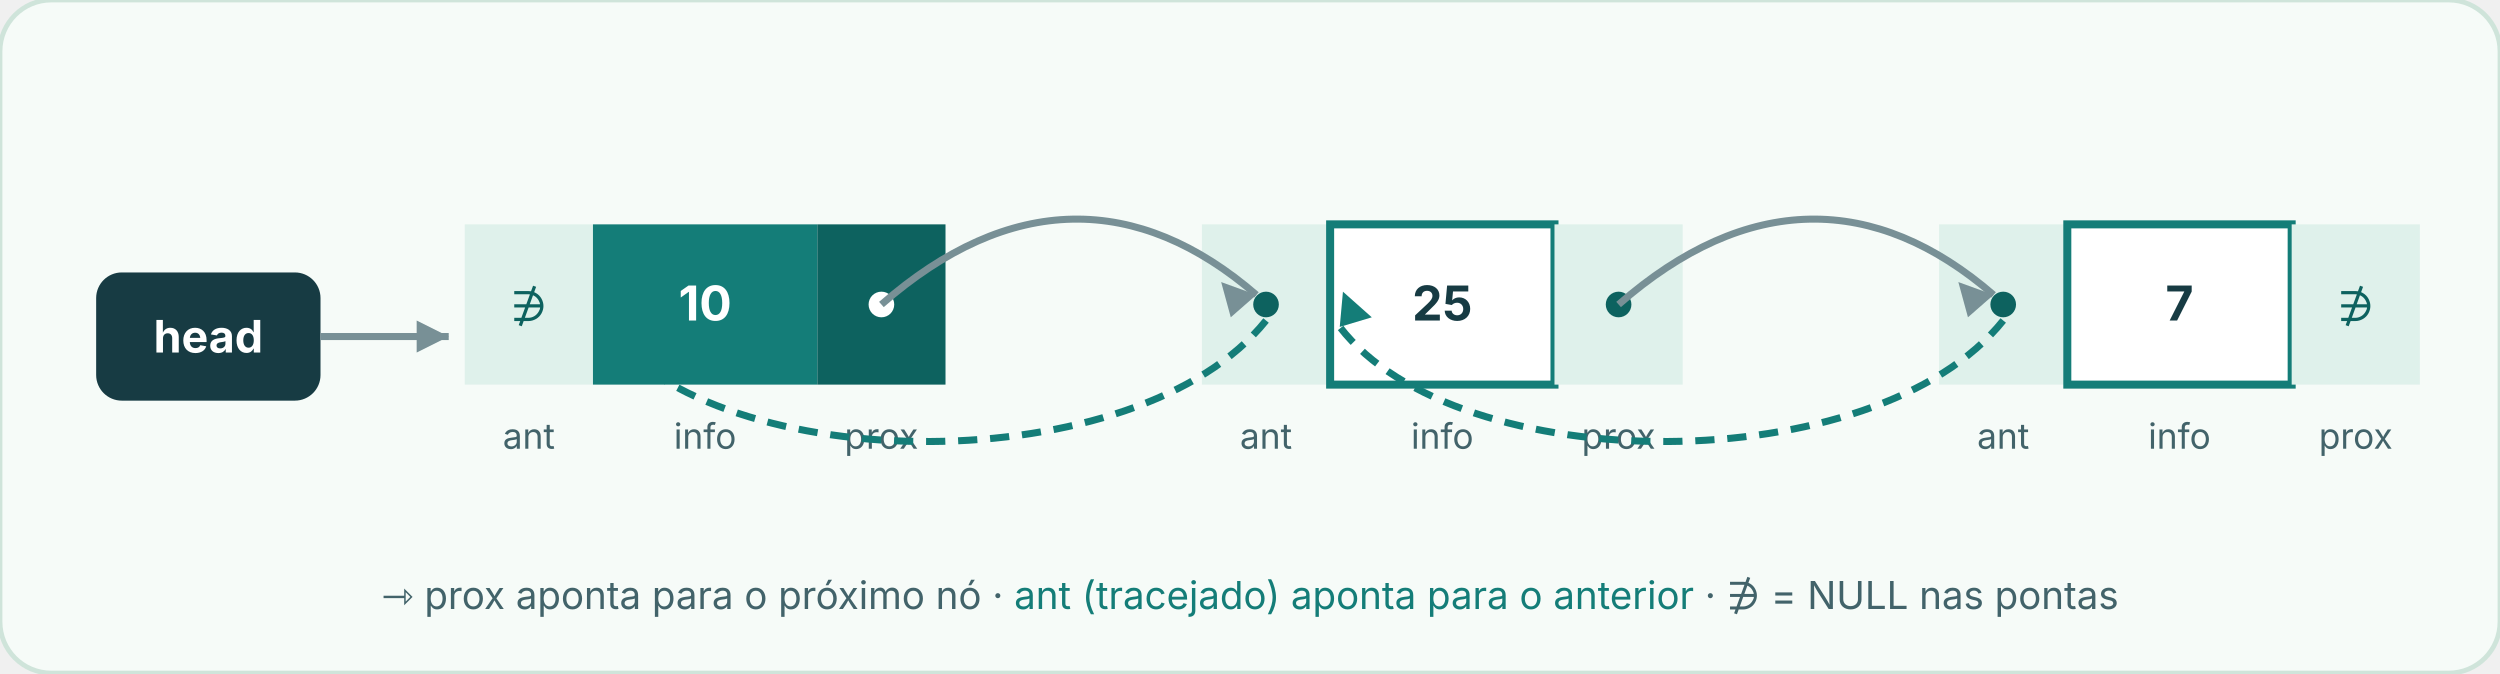
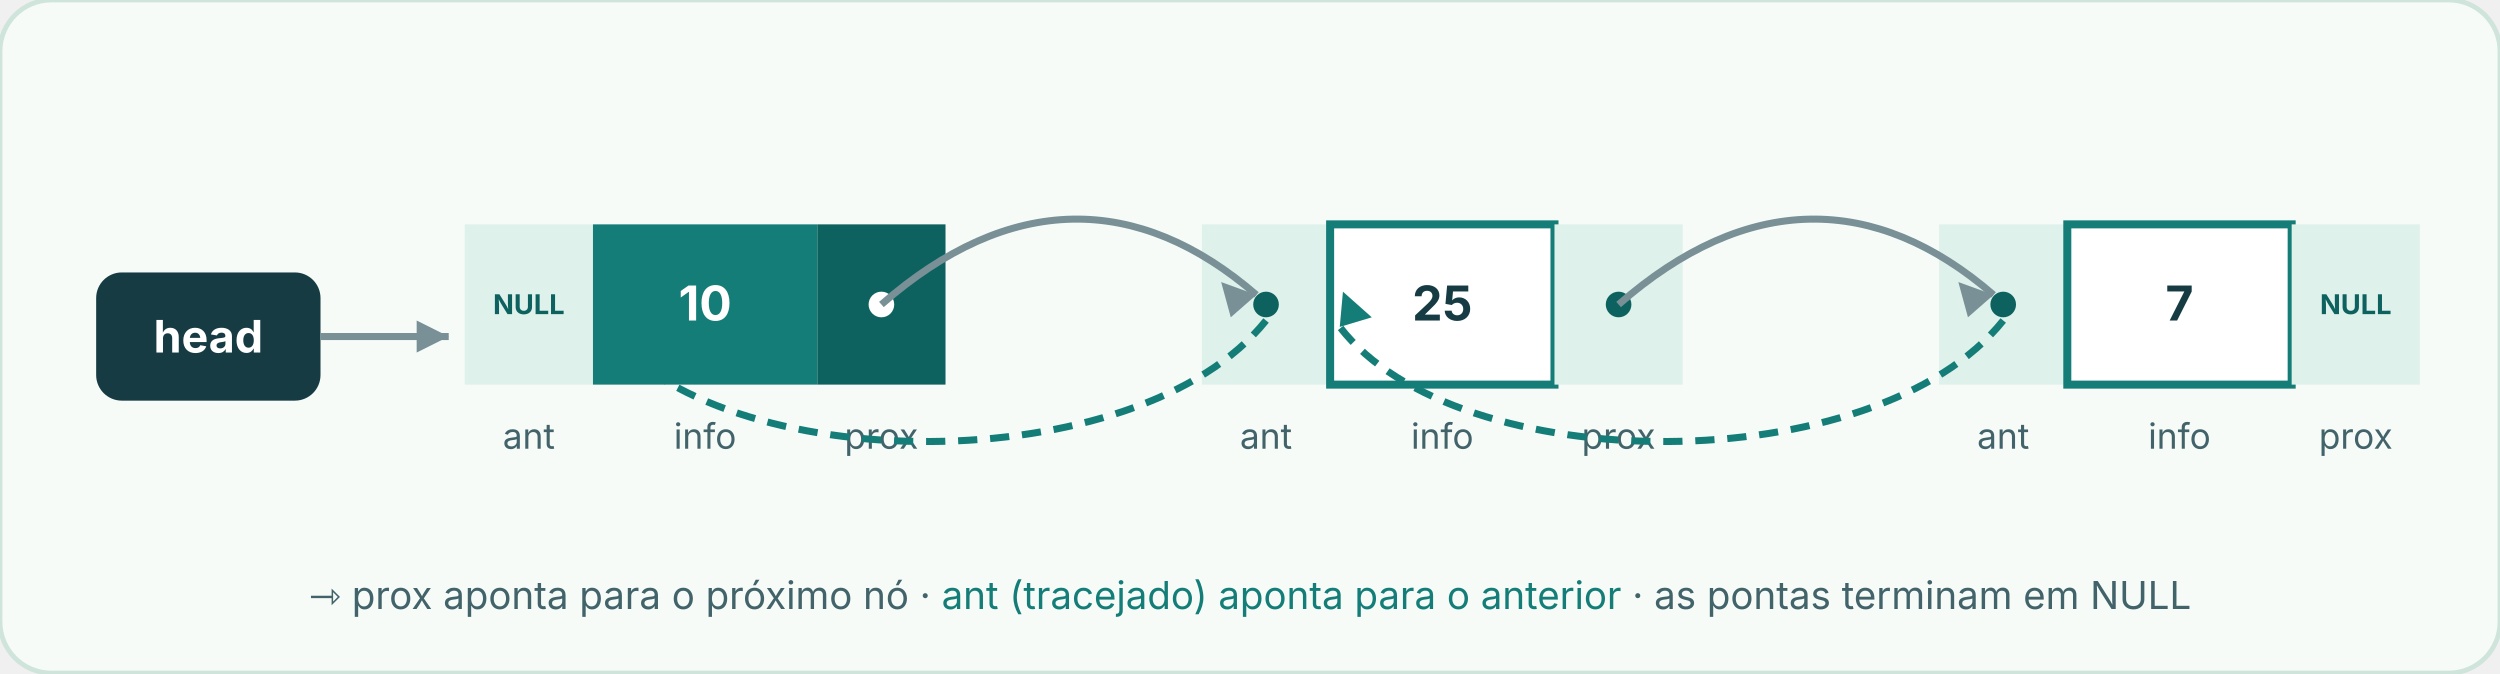
<svg xmlns="http://www.w3.org/2000/svg" viewBox="0 0 780 210" width="100%" height="auto" font-family="Inter, ui-sans-serif, system-ui, sans-serif">
  <rect width="780" height="210" rx="16" fill="#f6fbf8" stroke="#cfe4da" stroke-width="1.5" />
  <rect x="30" y="85" width="70" height="40" rx="8" fill="#173b43" />
  <text x="65" y="110" text-anchor="middle" font-size="14" font-weight="700" fill="#ffffff">head</text>
  <line x1="100" y1="105" x2="140" y2="105" stroke="#789096" stroke-width="2.2" />
  <polygon points="140,105 130,100 130,110" fill="#789096" />
  <g>
    <rect x="145" y="70" width="40" height="50" fill="#dff1eb" />
    <rect x="185" y="70" width="70" height="50" fill="#147d78" />
    <rect x="255" y="70" width="40" height="50" fill="#0d625f" />
-     <text x="165" y="100" text-anchor="middle" font-size="13" fill="#0d625f">∌</text>
+     <text x="165" y="98" text-anchor="middle" font-size="8.5" font-weight="700" fill="#0d625f">NULL</text>
    <text x="220" y="100" text-anchor="middle" font-size="15" font-weight="700" fill="#ffffff">10</text>
    <circle cx="275" cy="95" r="4" fill="#ffffff" />
    <text x="165" y="140" text-anchor="middle" font-size="11" fill="#42636a">ant</text>
    <text x="220" y="140" text-anchor="middle" font-size="11" fill="#42636a">info</text>
    <text x="275" y="140" text-anchor="middle" font-size="11" fill="#42636a">prox</text>
  </g>
  <g>
    <rect x="375" y="70" width="40" height="50" fill="#dff1eb" />
    <rect x="415" y="70" width="70" height="50" fill="#ffffff" stroke="#147d78" stroke-width="2.5" />
    <rect x="485" y="70" width="40" height="50" fill="#dff1eb" />
    <circle cx="395" cy="95" r="4" fill="#0d625f" />
    <text x="450" y="100" text-anchor="middle" font-size="15" font-weight="700" fill="#173b43">25</text>
    <circle cx="505" cy="95" r="4" fill="#0d625f" />
    <text x="395" y="140" text-anchor="middle" font-size="11" fill="#42636a">ant</text>
    <text x="450" y="140" text-anchor="middle" font-size="11" fill="#42636a">info</text>
    <text x="505" y="140" text-anchor="middle" font-size="11" fill="#42636a">prox</text>
  </g>
  <g>
    <rect x="605" y="70" width="40" height="50" fill="#dff1eb" />
    <rect x="645" y="70" width="70" height="50" fill="#ffffff" stroke="#147d78" stroke-width="2.5" />
    <rect x="715" y="70" width="40" height="50" fill="#dff1eb" />
    <circle cx="625" cy="95" r="4" fill="#0d625f" />
    <text x="680" y="100" text-anchor="middle" font-size="15" font-weight="700" fill="#173b43">7</text>
-     <text x="735" y="100" text-anchor="middle" font-size="13" fill="#0d625f">∌</text>
+     <text x="735" y="98" text-anchor="middle" font-size="8.5" font-weight="700" fill="#0d625f">NULL</text>
    <text x="625" y="140" text-anchor="middle" font-size="11" fill="#42636a">ant</text>
    <text x="680" y="140" text-anchor="middle" font-size="11" fill="#42636a">info</text>
    <text x="735" y="140" text-anchor="middle" font-size="11" fill="#42636a">prox</text>
  </g>
  <path d="M 275 95 C 315 60, 355 60, 392 92" fill="none" stroke="#789096" stroke-width="2.2" />
  <polygon points="392,92 381,88 384,99" fill="#789096" />
  <path d="M 505 95 C 545 60, 585 60, 622 92" fill="none" stroke="#789096" stroke-width="2.2" />
  <polygon points="622,92 611,88 614,99" fill="#789096" />
  <path d="M 395 100 C 355 150, 225 150, 188 102" fill="none" stroke="#147d78" stroke-width="2.2" stroke-dasharray="6,4" />
  <polygon points="188,102 189,91 198,99" fill="#147d78" />
  <path d="M 625 100 C 585 150, 455 150, 418 102" fill="none" stroke="#147d78" stroke-width="2.2" stroke-dasharray="6,4" />
  <polygon points="418,102 419,91 428,99" fill="#147d78" />
-   <text x="390" y="190" text-anchor="middle" font-size="12" fill="#42636a">⇾ prox aponta para o próximo nó · <tspan fill="#147d78">ant (tracejado) aponta para o anterior</tspan> · ∌ = NULL nas pontas</text>
+   <text x="390" y="190" text-anchor="middle" font-size="12" fill="#42636a">⇾ prox aponta para o próximo nó · <tspan fill="#147d78">ant (tracejado) aponta para o anterior</tspan> · as pontas terminam em NULL</text>
</svg>
